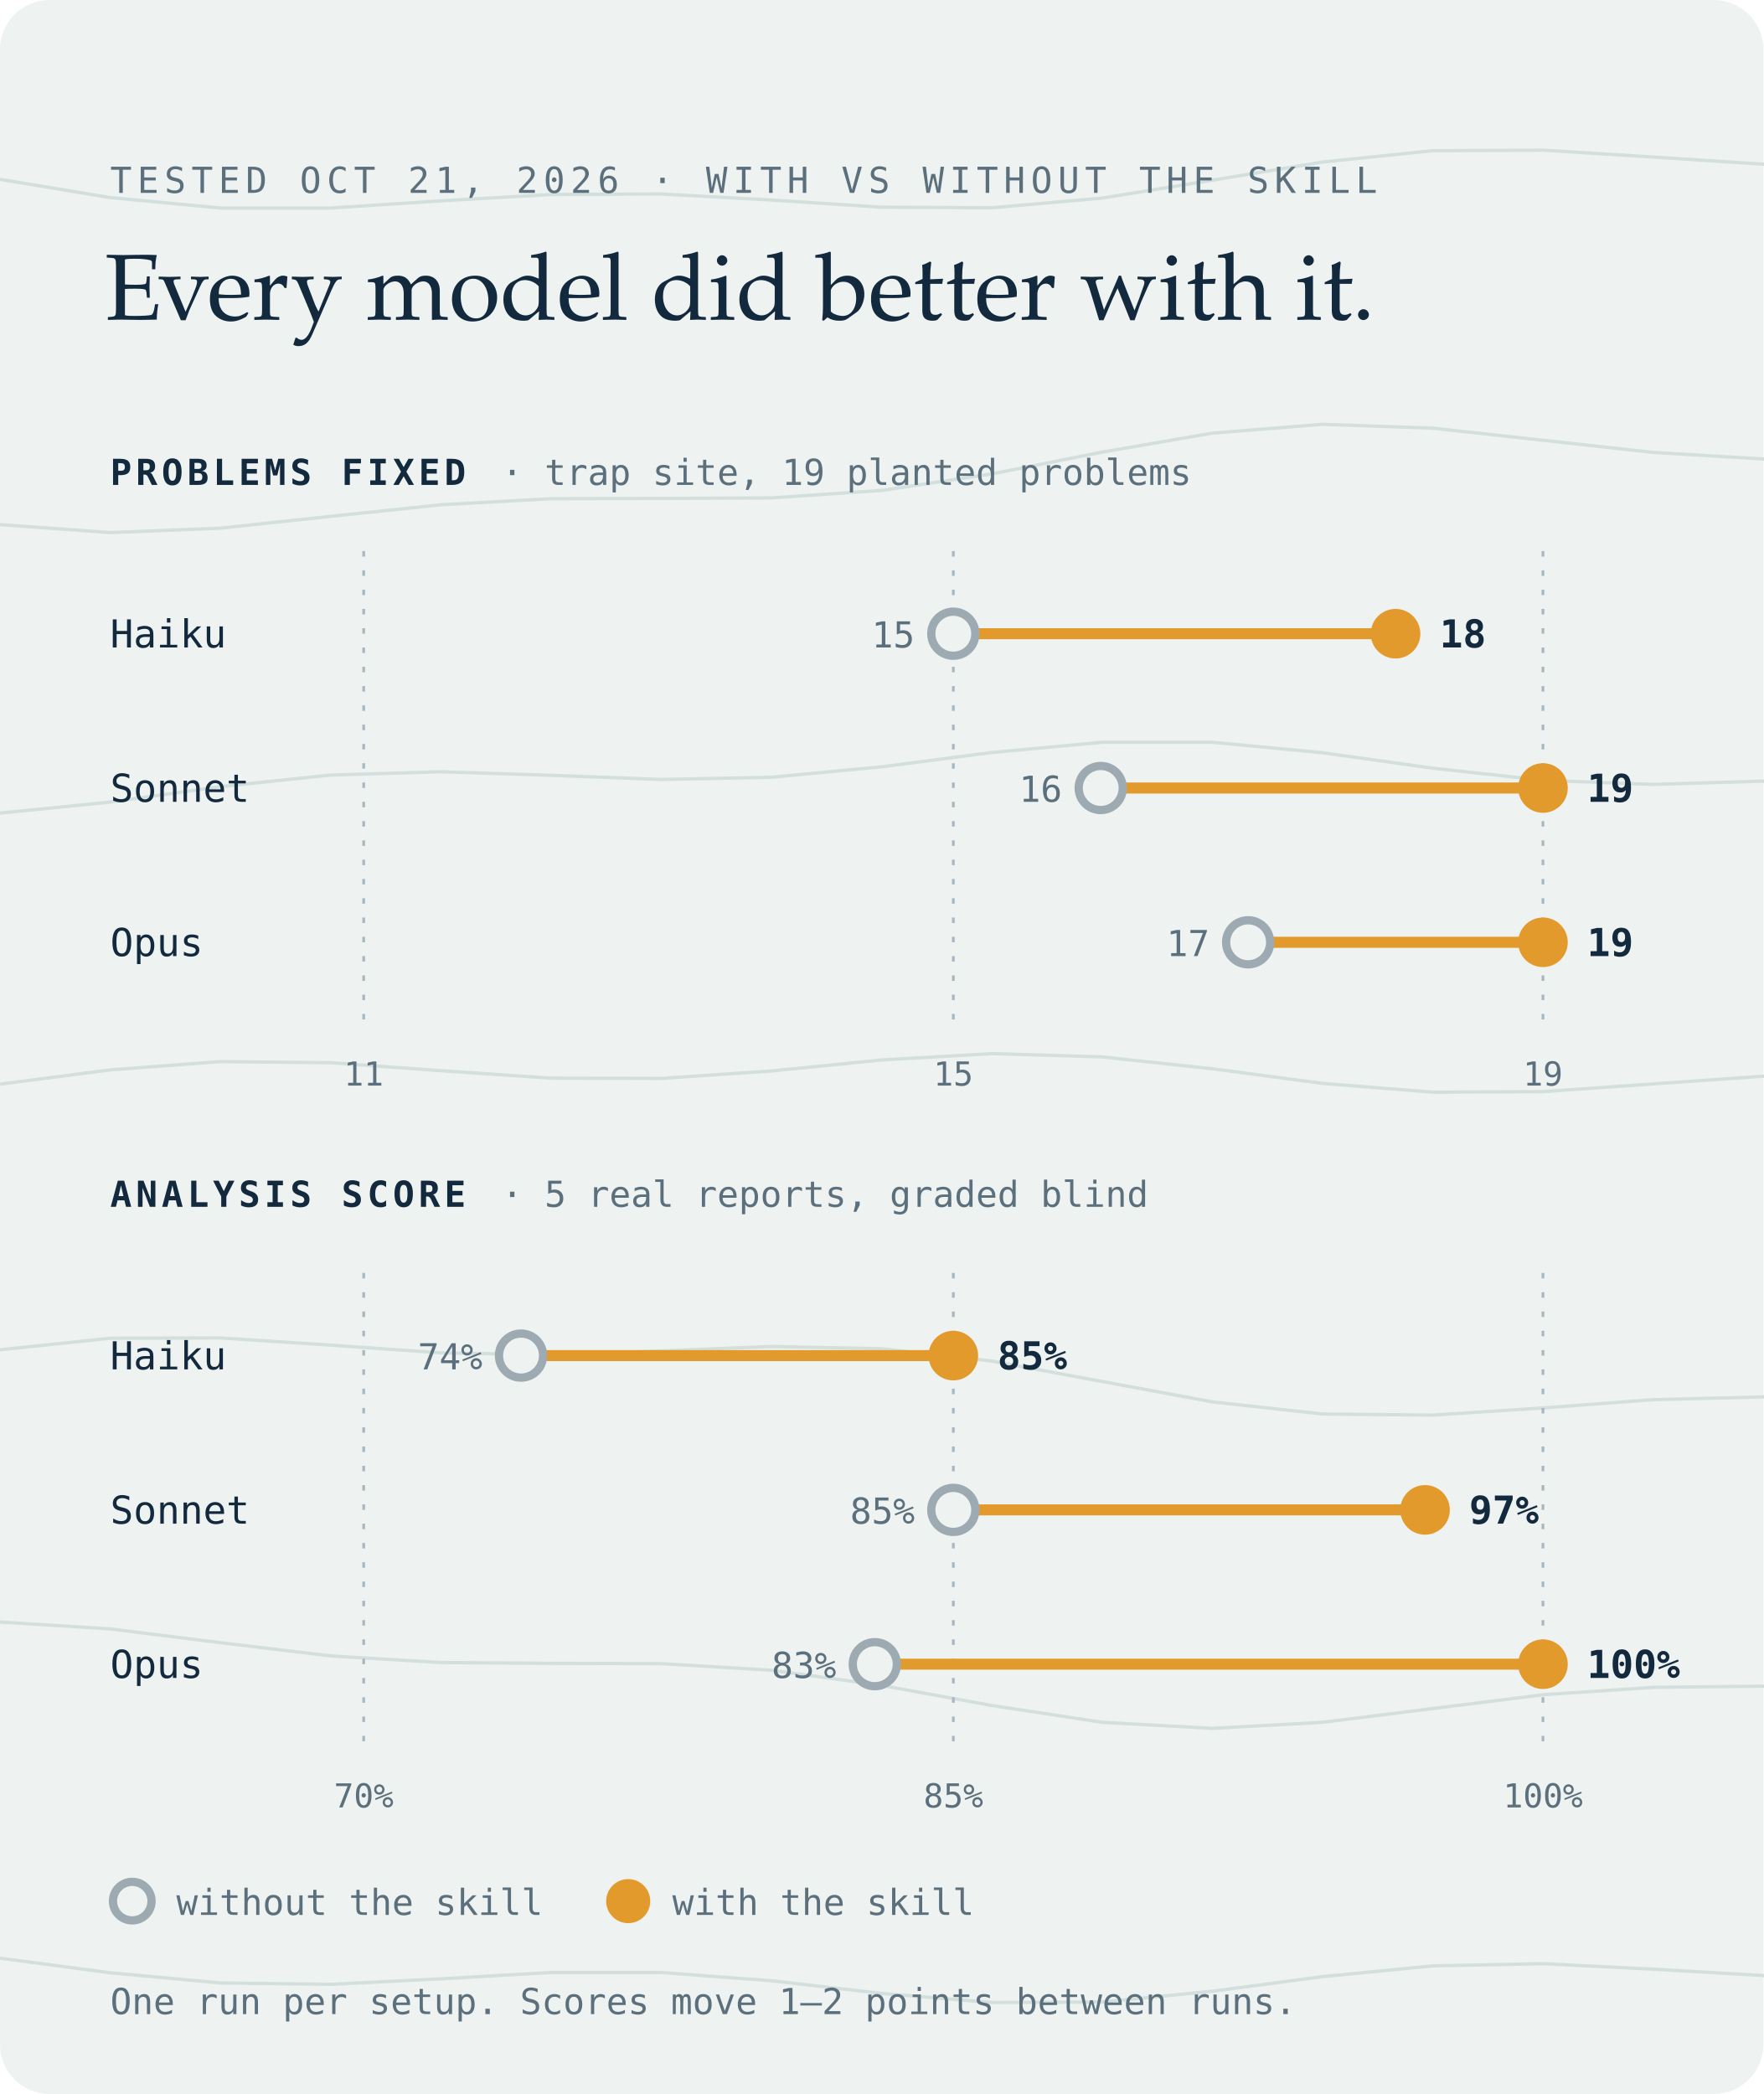
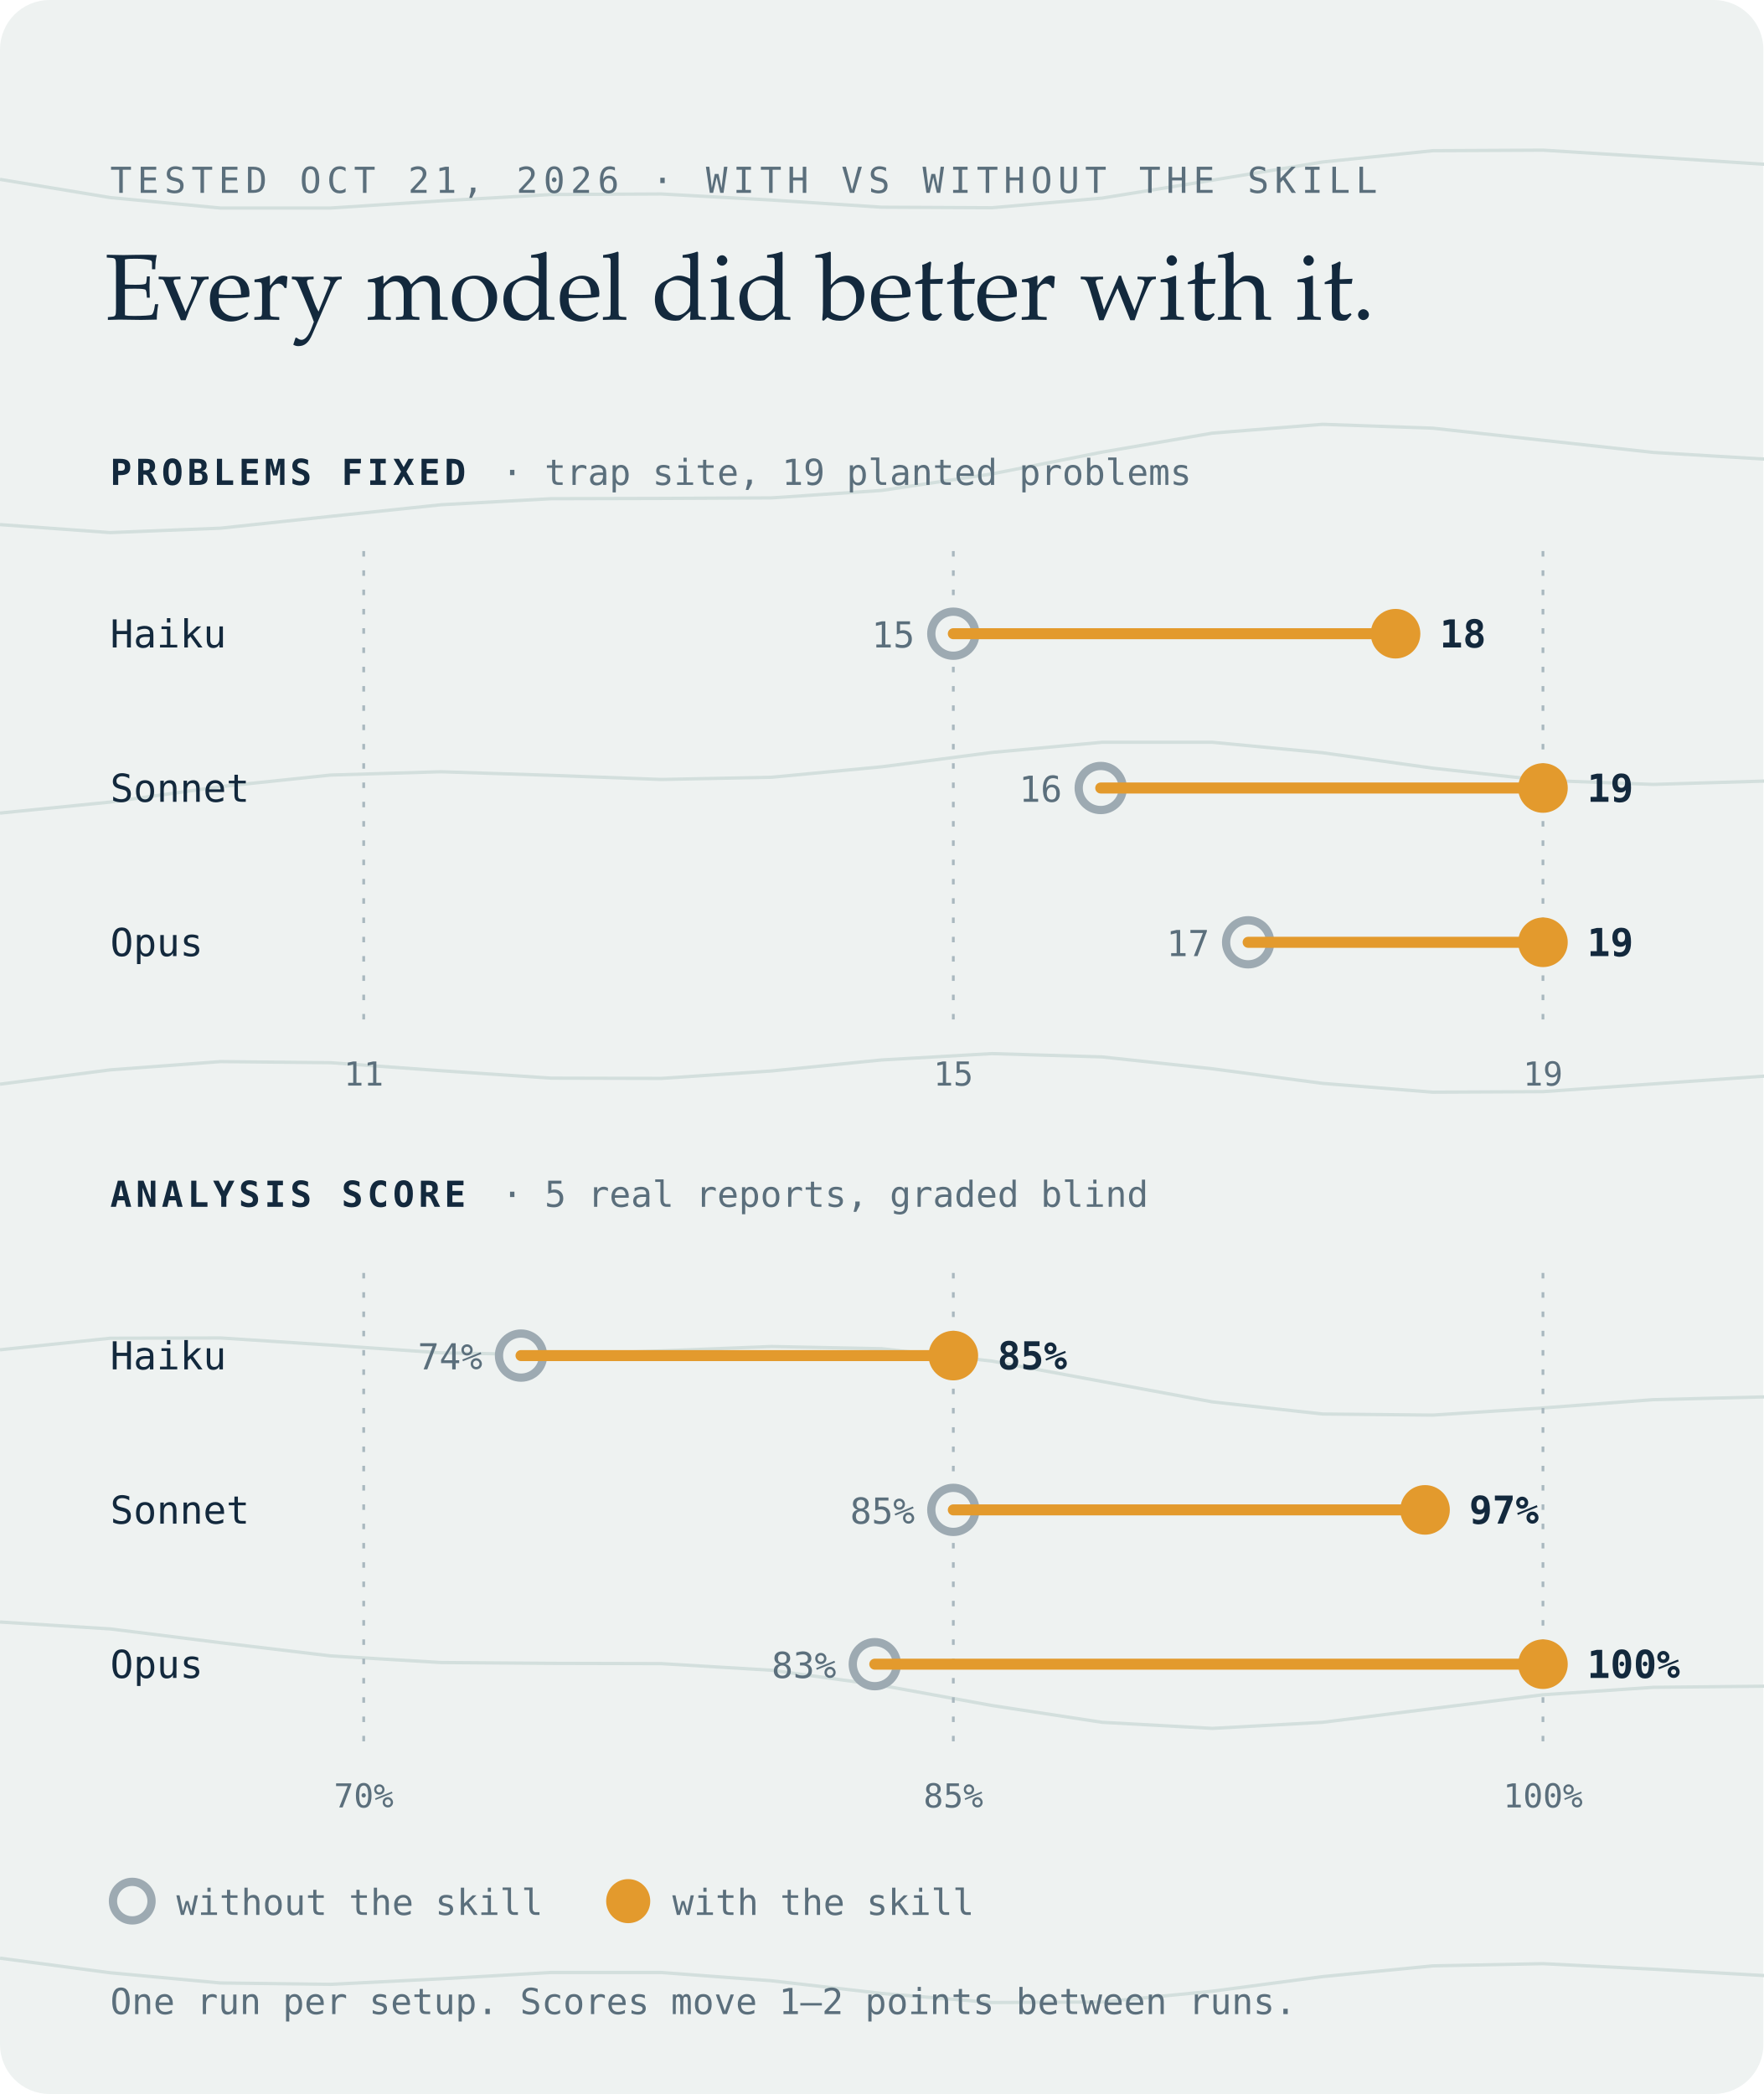
<svg xmlns="http://www.w3.org/2000/svg" width="640" height="760" viewBox="0 0 640 760" role="img" aria-labelledby="t d">
  <style>

.mono { font-family: ui-monospace,'SF Mono',Menlo,Consolas,monospace; }
.serif { font-family: 'Iowan Old Style','Charter','Palatino Linotype',Georgia,serif; }
+ .bars { animation: bars 9s linear infinite both; }
+ @keyframes bars { 0% { opacity: 0; } 2% { opacity: 1; } 88% { opacity: 1; } 96%,100% { opacity: 0; } }

- .l1 { stroke-dasharray: 160.5; animation: l1 1.1s 0.25s cubic-bezier(.2,.7,.2,1) both; }
- @keyframes l1 { from { stroke-dashoffset: 160.5; } to { stroke-dashoffset: 0; } }
- .d1 { animation: d1 1.1s 0.25s cubic-bezier(.2,.7,.2,1) both; }
- @keyframes d1 { from { transform: translateX(-160.5px); } to { transform: translateX(0); } }
- .v1 { animation: v1 .4s 1.25s ease-out both; }
- @keyframes v1 { from { opacity: 0; } to { opacity: 1; } }
- .l2 { stroke-dasharray: 160.5; animation: l2 1.1s 0.43s cubic-bezier(.2,.7,.2,1) both; }
- @keyframes l2 { from { stroke-dashoffset: 160.5; } to { stroke-dashoffset: 0; } }
- .d2 { animation: d2 1.1s 0.43s cubic-bezier(.2,.7,.2,1) both; }
- @keyframes d2 { from { transform: translateX(-160.5px); } to { transform: translateX(0); } }
- .v2 { animation: v2 .4s 1.43s ease-out both; }
- @keyframes v2 { from { opacity: 0; } to { opacity: 1; } }
- .l3 { stroke-dasharray: 107.0; animation: l3 1.1s 0.61s cubic-bezier(.2,.7,.2,1) both; }
- @keyframes l3 { from { stroke-dashoffset: 107.0; } to { stroke-dashoffset: 0; } }
- .d3 { animation: d3 1.1s 0.61s cubic-bezier(.2,.7,.2,1) both; }
- @keyframes d3 { from { transform: translateX(-107.0px); } to { transform: translateX(0); } }
- .v3 { animation: v3 .4s 1.61s ease-out both; }
- @keyframes v3 { from { opacity: 0; } to { opacity: 1; } }
- .l4 { stroke-dasharray: 156.9; animation: l4 1.1s 0.79s cubic-bezier(.2,.7,.2,1) both; }
- @keyframes l4 { from { stroke-dashoffset: 156.9; } to { stroke-dashoffset: 0; } }
- .d4 { animation: d4 1.1s 0.79s cubic-bezier(.2,.7,.2,1) both; }
- @keyframes d4 { from { transform: translateX(-156.9px); } to { transform: translateX(0); } }
- .v4 { animation: v4 .4s 1.79s ease-out both; }
- @keyframes v4 { from { opacity: 0; } to { opacity: 1; } }
- .l5 { stroke-dasharray: 171.2; animation: l5 1.1s 0.97s cubic-bezier(.2,.7,.2,1) both; }
- @keyframes l5 { from { stroke-dashoffset: 171.2; } to { stroke-dashoffset: 0; } }
- .d5 { animation: d5 1.1s 0.97s cubic-bezier(.2,.7,.2,1) both; }
- @keyframes d5 { from { transform: translateX(-171.2px); } to { transform: translateX(0); } }
- .v5 { animation: v5 .4s 1.97s ease-out both; }
- @keyframes v5 { from { opacity: 0; } to { opacity: 1; } }
- .l6 { stroke-dasharray: 242.5; animation: l6 1.1s 1.15s cubic-bezier(.2,.7,.2,1) both; }
- @keyframes l6 { from { stroke-dashoffset: 242.5; } to { stroke-dashoffset: 0; } }
- .d6 { animation: d6 1.1s 1.15s cubic-bezier(.2,.7,.2,1) both; }
- @keyframes d6 { from { transform: translateX(-242.5px); } to { transform: translateX(0); } }
- .v6 { animation: v6 .4s 2.15s ease-out both; }
- @keyframes v6 { from { opacity: 0; } to { opacity: 1; } }
+ .l1 { stroke-dasharray: 160.5; animation: l1 9s cubic-bezier(.2,.7,.2,1) infinite both; }
+ @keyframes l1 { 0%,4% { stroke-dashoffset: 160.5; } 20%,100% { stroke-dashoffset: 0; } }
+ .d1 { animation: d1 9s cubic-bezier(.2,.7,.2,1) infinite both; }
+ @keyframes d1 { 0%,4% { transform: translateX(-160.5px); } 20%,100% { transform: translateX(0); } }
+ .c1_0 { animation: c1_0 9s linear infinite both; }
+ @keyframes c1_0 { 0%,4.0% { opacity: 0; } 4.1%,9.3% { opacity: 1; } 9.4%,100% { opacity: 0; } }
+ .c1_1 { animation: c1_1 9s linear infinite both; }
+ @keyframes c1_1 { 0%,9.3% { opacity: 0; } 9.4%,14.7% { opacity: 1; } 14.8%,100% { opacity: 0; } }
+ .c1_2 { animation: c1_2 9s linear infinite both; }
+ @keyframes c1_2 { 0%,14.7% { opacity: 0; } 14.8%,100% { opacity: 1; } }
+ .l2 { stroke-dasharray: 160.5; animation: l2 9s cubic-bezier(.2,.7,.2,1) infinite both; }
+ @keyframes l2 { 0%,9% { stroke-dashoffset: 160.5; } 25%,100% { stroke-dashoffset: 0; } }
+ .d2 { animation: d2 9s cubic-bezier(.2,.7,.2,1) infinite both; }
+ @keyframes d2 { 0%,9% { transform: translateX(-160.5px); } 25%,100% { transform: translateX(0); } }
+ .c2_0 { animation: c2_0 9s linear infinite both; }
+ @keyframes c2_0 { 0%,9.0% { opacity: 0; } 9.1%,14.3% { opacity: 1; } 14.4%,100% { opacity: 0; } }
+ .c2_1 { animation: c2_1 9s linear infinite both; }
+ @keyframes c2_1 { 0%,14.3% { opacity: 0; } 14.4%,19.7% { opacity: 1; } 19.8%,100% { opacity: 0; } }
+ .c2_2 { animation: c2_2 9s linear infinite both; }
+ @keyframes c2_2 { 0%,19.7% { opacity: 0; } 19.8%,100% { opacity: 1; } }
+ .l3 { stroke-dasharray: 107.0; animation: l3 9s cubic-bezier(.2,.7,.2,1) infinite both; }
+ @keyframes l3 { 0%,14% { stroke-dashoffset: 107.0; } 30%,100% { stroke-dashoffset: 0; } }
+ .d3 { animation: d3 9s cubic-bezier(.2,.7,.2,1) infinite both; }
+ @keyframes d3 { 0%,14% { transform: translateX(-107.0px); } 30%,100% { transform: translateX(0); } }
+ .c3_0 { animation: c3_0 9s linear infinite both; }
+ @keyframes c3_0 { 0%,14.0% { opacity: 0; } 14.1%,22.0% { opacity: 1; } 22.1%,100% { opacity: 0; } }
+ .c3_1 { animation: c3_1 9s linear infinite both; }
+ @keyframes c3_1 { 0%,22.0% { opacity: 0; } 22.1%,100% { opacity: 1; } }
+ .l4 { stroke-dasharray: 156.9; animation: l4 9s cubic-bezier(.2,.7,.2,1) infinite both; }
+ @keyframes l4 { 0%,19% { stroke-dashoffset: 156.9; } 35%,100% { stroke-dashoffset: 0; } }
+ .d4 { animation: d4 9s cubic-bezier(.2,.7,.2,1) infinite both; }
+ @keyframes d4 { 0%,19% { transform: translateX(-156.9px); } 35%,100% { transform: translateX(0); } }
+ .c4_0 { animation: c4_0 9s linear infinite both; }
+ @keyframes c4_0 { 0%,19.0% { opacity: 0; } 19.1%,21.7% { opacity: 1; } 21.8%,100% { opacity: 0; } }
+ .c4_1 { animation: c4_1 9s linear infinite both; }
+ @keyframes c4_1 { 0%,21.7% { opacity: 0; } 21.8%,24.3% { opacity: 1; } 24.4%,100% { opacity: 0; } }
+ .c4_2 { animation: c4_2 9s linear infinite both; }
+ @keyframes c4_2 { 0%,24.3% { opacity: 0; } 24.4%,27.0% { opacity: 1; } 27.1%,100% { opacity: 0; } }
+ .c4_3 { animation: c4_3 9s linear infinite both; }
+ @keyframes c4_3 { 0%,27.0% { opacity: 0; } 27.1%,29.7% { opacity: 1; } 29.8%,100% { opacity: 0; } }
+ .c4_4 { animation: c4_4 9s linear infinite both; }
+ @keyframes c4_4 { 0%,29.7% { opacity: 0; } 29.8%,32.3% { opacity: 1; } 32.4%,100% { opacity: 0; } }
+ .c4_5 { animation: c4_5 9s linear infinite both; }
+ @keyframes c4_5 { 0%,32.3% { opacity: 0; } 32.4%,100% { opacity: 1; } }
+ .l5 { stroke-dasharray: 171.2; animation: l5 9s cubic-bezier(.2,.7,.2,1) infinite both; }
+ @keyframes l5 { 0%,24% { stroke-dashoffset: 171.2; } 40%,100% { stroke-dashoffset: 0; } }
+ .d5 { animation: d5 9s cubic-bezier(.2,.7,.2,1) infinite both; }
+ @keyframes d5 { 0%,24% { transform: translateX(-171.2px); } 40%,100% { transform: translateX(0); } }
+ .c5_0 { animation: c5_0 9s linear infinite both; }
+ @keyframes c5_0 { 0%,24.0% { opacity: 0; } 24.1%,26.7% { opacity: 1; } 26.8%,100% { opacity: 0; } }
+ .c5_1 { animation: c5_1 9s linear infinite both; }
+ @keyframes c5_1 { 0%,26.7% { opacity: 0; } 26.8%,29.3% { opacity: 1; } 29.4%,100% { opacity: 0; } }
+ .c5_2 { animation: c5_2 9s linear infinite both; }
+ @keyframes c5_2 { 0%,29.3% { opacity: 0; } 29.4%,32.0% { opacity: 1; } 32.1%,100% { opacity: 0; } }
+ .c5_3 { animation: c5_3 9s linear infinite both; }
+ @keyframes c5_3 { 0%,32.0% { opacity: 0; } 32.1%,34.7% { opacity: 1; } 34.8%,100% { opacity: 0; } }
+ .c5_4 { animation: c5_4 9s linear infinite both; }
+ @keyframes c5_4 { 0%,34.7% { opacity: 0; } 34.8%,37.3% { opacity: 1; } 37.4%,100% { opacity: 0; } }
+ .c5_5 { animation: c5_5 9s linear infinite both; }
+ @keyframes c5_5 { 0%,37.3% { opacity: 0; } 37.4%,100% { opacity: 1; } }
+ .l6 { stroke-dasharray: 242.5; animation: l6 9s cubic-bezier(.2,.7,.2,1) infinite both; }
+ @keyframes l6 { 0%,29% { stroke-dashoffset: 242.5; } 45%,100% { stroke-dashoffset: 0; } }
+ .d6 { animation: d6 9s cubic-bezier(.2,.7,.2,1) infinite both; }
+ @keyframes d6 { 0%,29% { transform: translateX(-242.5px); } 45%,100% { transform: translateX(0); } }
+ .c6_0 { animation: c6_0 9s linear infinite both; }
+ @keyframes c6_0 { 0%,29.0% { opacity: 0; } 29.1%,31.7% { opacity: 1; } 31.8%,100% { opacity: 0; } }
+ .c6_1 { animation: c6_1 9s linear infinite both; }
+ @keyframes c6_1 { 0%,31.7% { opacity: 0; } 31.8%,34.3% { opacity: 1; } 34.4%,100% { opacity: 0; } }
+ .c6_2 { animation: c6_2 9s linear infinite both; }
+ @keyframes c6_2 { 0%,34.3% { opacity: 0; } 34.4%,37.0% { opacity: 1; } 37.1%,100% { opacity: 0; } }
+ .c6_3 { animation: c6_3 9s linear infinite both; }
+ @keyframes c6_3 { 0%,37.0% { opacity: 0; } 37.1%,39.7% { opacity: 1; } 39.8%,100% { opacity: 0; } }
+ .c6_4 { animation: c6_4 9s linear infinite both; }
+ @keyframes c6_4 { 0%,39.7% { opacity: 0; } 39.8%,42.3% { opacity: 1; } 42.4%,100% { opacity: 0; } }
+ .c6_5 { animation: c6_5 9s linear infinite both; }
+ @keyframes c6_5 { 0%,42.3% { opacity: 0; } 42.4%,100% { opacity: 1; } }
@media (prefers-reduced-motion: reduce) { * { animation: none !important; } }
</style>
  <rect width="640" height="760" rx="18" fill="#EEF2F1" />
  <g>
    <polyline points="0,65.1 40,71.7 80,75.5 120,75.5 160,72.9 200,70.6 240,70.4 280,72.6 320,75.2 360,75.4 400,71.9 440,65.4 480,58.8 520,54.7 560,54.5 600,57.0 640,59.6 680,60.0" fill="none" stroke="#D3DFDD" stroke-width="1.2" />
    <polyline points="0,190.4 40,193.3 80,191.7 120,187.4 160,183.2 200,181.0 240,180.9 280,180.7 320,178.0 360,172.0 400,164.1 440,157.2 480,154.0 520,155.4 560,159.8 600,164.2 640,166.6 680,166.9" fill="none" stroke="#D3DFDD" stroke-width="1.2" />
    <polyline points="0,295.1 40,291.1 80,285.5 120,281.3 160,280.1 200,281.4 240,282.9 280,282.1 320,278.3 360,273.1 400,269.4 440,269.4 480,273.2 520,278.8 560,283.2 600,284.7 640,283.5 680,281.9" fill="none" stroke="#D3DFDD" stroke-width="1.2" />
    <polyline points="0,393.5 40,388.3 80,385.3 120,385.7 160,388.6 200,391.3 240,391.4 280,388.7 320,384.7 360,382.4 400,383.6 440,387.9 480,393.2 520,396.4 560,396.2 600,393.4 640,390.6 680,390.2" fill="none" stroke="#D3DFDD" stroke-width="1.2" />
    <polyline points="0,489.9 40,485.7 80,485.6 120,488.2 160,491.0 200,491.7 240,490.3 280,488.7 320,489.5 360,494.0 400,501.4 440,508.8 480,513.2 520,513.6 560,511.0 600,508.0 640,507.0 680,508.2" fill="none" stroke="#D3DFDD" stroke-width="1.2" />
    <polyline points="0,588.7 40,591.2 80,596.2 120,601.0 160,603.4 200,603.7 240,603.8 280,606.2 320,611.7 360,619.0 400,625.1 440,627.3 480,625.1 520,620.1 560,615.1 600,612.4 640,612.0 680,611.9" fill="none" stroke="#D3DFDD" stroke-width="1.2" />
    <polyline points="0,710.7 40,716.0 80,719.7 120,720.2 160,718.2 200,715.9 240,715.9 280,718.9 320,723.5 360,726.8 400,726.6 440,722.7 480,717.4 520,713.5 560,712.7 600,714.7 640,717.0 680,717.3" fill="none" stroke="#D3DFDD" stroke-width="1.2" />
  </g>
  <text class="mono" x="40" y="70" font-size="13" letter-spacing="2" fill="#5B6F7C">TESTED OCT 21, 2026 · WITH VS WITHOUT THE SKILL</text>
  <text class="serif" x="38" y="116" font-size="34" fill="#13293D">Every model did better with it.</text>
  <text class="mono" x="40" y="176" font-size="13" font-weight="700" letter-spacing="1.5" fill="#13293D">PROBLEMS FIXED</text>
  <text class="mono" x="182" y="176" font-size="13" fill="#5B6F7C">· trap site, 19 planted problems</text>
  <line x1="132.0" y1="200" x2="132.0" y2="372" stroke="#A9B8BF" stroke-dasharray="2 5" />
  <text class="mono" x="132.0" y="394" font-size="12" text-anchor="middle" fill="#5B6F7C">11</text>
  <line x1="346.0" y1="200" x2="346.0" y2="372" stroke="#A9B8BF" stroke-dasharray="2 5" />
  <text class="mono" x="346.0" y="394" font-size="12" text-anchor="middle" fill="#5B6F7C">15</text>
  <line x1="560.0" y1="200" x2="560.0" y2="372" stroke="#A9B8BF" stroke-dasharray="2 5" />
  <text class="mono" x="560.0" y="394" font-size="12" text-anchor="middle" fill="#5B6F7C">19</text>
  <text class="mono" x="40" y="235" font-size="14" fill="#13293D">Haiku</text>
-   <line class="l1" x1="346.0" y1="230" x2="506.5" y2="230" stroke="#E39A2D" stroke-width="4" stroke-linecap="round" />
  <circle cx="346.0" cy="230" r="8" fill="#EEF2F1" stroke="#9DAAB2" stroke-width="3" />
  <text class="mono" x="332.0" y="235" font-size="13" text-anchor="end" fill="#5B6F7C">15</text>
-   <circle class="d1" cx="506.5" cy="230" r="9" fill="#E39A2D" />
-   <text class="mono v1" x="522.5" y="235" font-size="14" font-weight="700" fill="#13293D">18</text>
+   <g class="bars">
+     <line class="l1" x1="346.0" y1="230" x2="506.5" y2="230" stroke="#E39A2D" stroke-width="4" stroke-linecap="round" />
+     <g class="d1">
+       <circle cx="506.5" cy="230" r="9" fill="#E39A2D" />
+       <text class="mono c1_0" x="522.5" y="235" font-size="14" font-weight="700" fill="#13293D" opacity="0">16</text>
+       <text class="mono c1_1" x="522.5" y="235" font-size="14" font-weight="700" fill="#13293D" opacity="0">17</text>
+       <text class="mono c1_2" x="522.5" y="235" font-size="14" font-weight="700" fill="#13293D" opacity="1">18</text>
+     </g>
+   </g>
  <text class="mono" x="40" y="291" font-size="14" fill="#13293D">Sonnet</text>
-   <line class="l2" x1="399.5" y1="286" x2="560.0" y2="286" stroke="#E39A2D" stroke-width="4" stroke-linecap="round" />
  <circle cx="399.5" cy="286" r="8" fill="#EEF2F1" stroke="#9DAAB2" stroke-width="3" />
  <text class="mono" x="385.5" y="291" font-size="13" text-anchor="end" fill="#5B6F7C">16</text>
-   <circle class="d2" cx="560.0" cy="286" r="9" fill="#E39A2D" />
-   <text class="mono v2" x="576.0" y="291" font-size="14" font-weight="700" fill="#13293D">19</text>
+   <g class="bars">
+     <line class="l2" x1="399.5" y1="286" x2="560.0" y2="286" stroke="#E39A2D" stroke-width="4" stroke-linecap="round" />
+     <g class="d2">
+       <circle cx="560.0" cy="286" r="9" fill="#E39A2D" />
+       <text class="mono c2_0" x="576.0" y="291" font-size="14" font-weight="700" fill="#13293D" opacity="0">17</text>
+       <text class="mono c2_1" x="576.0" y="291" font-size="14" font-weight="700" fill="#13293D" opacity="0">18</text>
+       <text class="mono c2_2" x="576.0" y="291" font-size="14" font-weight="700" fill="#13293D" opacity="1">19</text>
+     </g>
+   </g>
  <text class="mono" x="40" y="347" font-size="14" fill="#13293D">Opus</text>
-   <line class="l3" x1="453.0" y1="342" x2="560.0" y2="342" stroke="#E39A2D" stroke-width="4" stroke-linecap="round" />
  <circle cx="453.0" cy="342" r="8" fill="#EEF2F1" stroke="#9DAAB2" stroke-width="3" />
  <text class="mono" x="439.0" y="347" font-size="13" text-anchor="end" fill="#5B6F7C">17</text>
-   <circle class="d3" cx="560.0" cy="342" r="9" fill="#E39A2D" />
-   <text class="mono v3" x="576.0" y="347" font-size="14" font-weight="700" fill="#13293D">19</text>
+   <g class="bars">
+     <line class="l3" x1="453.0" y1="342" x2="560.0" y2="342" stroke="#E39A2D" stroke-width="4" stroke-linecap="round" />
+     <g class="d3">
+       <circle cx="560.0" cy="342" r="9" fill="#E39A2D" />
+       <text class="mono c3_0" x="576.0" y="347" font-size="14" font-weight="700" fill="#13293D" opacity="0">18</text>
+       <text class="mono c3_1" x="576.0" y="347" font-size="14" font-weight="700" fill="#13293D" opacity="1">19</text>
+     </g>
+   </g>
  <text class="mono" x="40" y="438" font-size="13" font-weight="700" letter-spacing="1.5" fill="#13293D">ANALYSIS SCORE</text>
  <text class="mono" x="182" y="438" font-size="13" fill="#5B6F7C">· 5 real reports, graded blind</text>
  <line x1="132.0" y1="462" x2="132.0" y2="634" stroke="#A9B8BF" stroke-dasharray="2 5" />
  <text class="mono" x="132.0" y="656" font-size="12" text-anchor="middle" fill="#5B6F7C">70%</text>
  <line x1="346.0" y1="462" x2="346.0" y2="634" stroke="#A9B8BF" stroke-dasharray="2 5" />
  <text class="mono" x="346.0" y="656" font-size="12" text-anchor="middle" fill="#5B6F7C">85%</text>
  <line x1="560.0" y1="462" x2="560.0" y2="634" stroke="#A9B8BF" stroke-dasharray="2 5" />
  <text class="mono" x="560.0" y="656" font-size="12" text-anchor="middle" fill="#5B6F7C">100%</text>
  <text class="mono" x="40" y="497" font-size="14" fill="#13293D">Haiku</text>
-   <line class="l4" x1="189.1" y1="492" x2="346.0" y2="492" stroke="#E39A2D" stroke-width="4" stroke-linecap="round" />
  <circle cx="189.1" cy="492" r="8" fill="#EEF2F1" stroke="#9DAAB2" stroke-width="3" />
  <text class="mono" x="175.1" y="497" font-size="13" text-anchor="end" fill="#5B6F7C">74%</text>
-   <circle class="d4" cx="346.0" cy="492" r="9" fill="#E39A2D" />
-   <text class="mono v4" x="362.0" y="497" font-size="14" font-weight="700" fill="#13293D">85%</text>
+   <g class="bars">
+     <line class="l4" x1="189.1" y1="492" x2="346.0" y2="492" stroke="#E39A2D" stroke-width="4" stroke-linecap="round" />
+     <g class="d4">
+       <circle cx="346.0" cy="492" r="9" fill="#E39A2D" />
+       <text class="mono c4_0" x="362.0" y="497" font-size="14" font-weight="700" fill="#13293D" opacity="0">76%</text>
+       <text class="mono c4_1" x="362.0" y="497" font-size="14" font-weight="700" fill="#13293D" opacity="0">78%</text>
+       <text class="mono c4_2" x="362.0" y="497" font-size="14" font-weight="700" fill="#13293D" opacity="0">80%</text>
+       <text class="mono c4_3" x="362.0" y="497" font-size="14" font-weight="700" fill="#13293D" opacity="0">81%</text>
+       <text class="mono c4_4" x="362.0" y="497" font-size="14" font-weight="700" fill="#13293D" opacity="0">83%</text>
+       <text class="mono c4_5" x="362.0" y="497" font-size="14" font-weight="700" fill="#13293D" opacity="1">85%</text>
+     </g>
+   </g>
  <text class="mono" x="40" y="553" font-size="14" fill="#13293D">Sonnet</text>
-   <line class="l5" x1="346.0" y1="548" x2="517.2" y2="548" stroke="#E39A2D" stroke-width="4" stroke-linecap="round" />
  <circle cx="346.0" cy="548" r="8" fill="#EEF2F1" stroke="#9DAAB2" stroke-width="3" />
  <text class="mono" x="332.0" y="553" font-size="13" text-anchor="end" fill="#5B6F7C">85%</text>
-   <circle class="d5" cx="517.2" cy="548" r="9" fill="#E39A2D" />
-   <text class="mono v5" x="533.2" y="553" font-size="14" font-weight="700" fill="#13293D">97%</text>
+   <g class="bars">
+     <line class="l5" x1="346.0" y1="548" x2="517.2" y2="548" stroke="#E39A2D" stroke-width="4" stroke-linecap="round" />
+     <g class="d5">
+       <circle cx="517.2" cy="548" r="9" fill="#E39A2D" />
+       <text class="mono c5_0" x="533.2" y="553" font-size="14" font-weight="700" fill="#13293D" opacity="0">87%</text>
+       <text class="mono c5_1" x="533.2" y="553" font-size="14" font-weight="700" fill="#13293D" opacity="0">89%</text>
+       <text class="mono c5_2" x="533.2" y="553" font-size="14" font-weight="700" fill="#13293D" opacity="0">91%</text>
+       <text class="mono c5_3" x="533.2" y="553" font-size="14" font-weight="700" fill="#13293D" opacity="0">93%</text>
+       <text class="mono c5_4" x="533.2" y="553" font-size="14" font-weight="700" fill="#13293D" opacity="0">95%</text>
+       <text class="mono c5_5" x="533.2" y="553" font-size="14" font-weight="700" fill="#13293D" opacity="1">97%</text>
+     </g>
+   </g>
  <text class="mono" x="40" y="609" font-size="14" fill="#13293D">Opus</text>
-   <line class="l6" x1="317.5" y1="604" x2="560.0" y2="604" stroke="#E39A2D" stroke-width="4" stroke-linecap="round" />
  <circle cx="317.5" cy="604" r="8" fill="#EEF2F1" stroke="#9DAAB2" stroke-width="3" />
  <text class="mono" x="303.5" y="609" font-size="13" text-anchor="end" fill="#5B6F7C">83%</text>
-   <circle class="d6" cx="560.0" cy="604" r="9" fill="#E39A2D" />
-   <text class="mono v6" x="576.0" y="609" font-size="14" font-weight="700" fill="#13293D">100%</text>
+   <g class="bars">
+     <line class="l6" x1="317.5" y1="604" x2="560.0" y2="604" stroke="#E39A2D" stroke-width="4" stroke-linecap="round" />
+     <g class="d6">
+       <circle cx="560.0" cy="604" r="9" fill="#E39A2D" />
+       <text class="mono c6_0" x="576.0" y="609" font-size="14" font-weight="700" fill="#13293D" opacity="0">86%</text>
+       <text class="mono c6_1" x="576.0" y="609" font-size="14" font-weight="700" fill="#13293D" opacity="0">89%</text>
+       <text class="mono c6_2" x="576.0" y="609" font-size="14" font-weight="700" fill="#13293D" opacity="0">92%</text>
+       <text class="mono c6_3" x="576.0" y="609" font-size="14" font-weight="700" fill="#13293D" opacity="0">94%</text>
+       <text class="mono c6_4" x="576.0" y="609" font-size="14" font-weight="700" fill="#13293D" opacity="0">97%</text>
+       <text class="mono c6_5" x="576.0" y="609" font-size="14" font-weight="700" fill="#13293D" opacity="1">100%</text>
+     </g>
+   </g>
  <g class="mono" font-size="13" fill="#5B6F7C">
    <circle cx="48" cy="690" r="7" fill="#EEF2F1" stroke="#9DAAB2" stroke-width="3" />
    <text x="64" y="695">without the skill</text>
    <circle cx="228" cy="690" r="8" fill="#E39A2D" />
    <text x="244" y="695">with the skill</text>
    <text x="40" y="731" text-anchor="start">One run per setup. Scores move 1–2 points between runs.</text>
  </g>
</svg>
